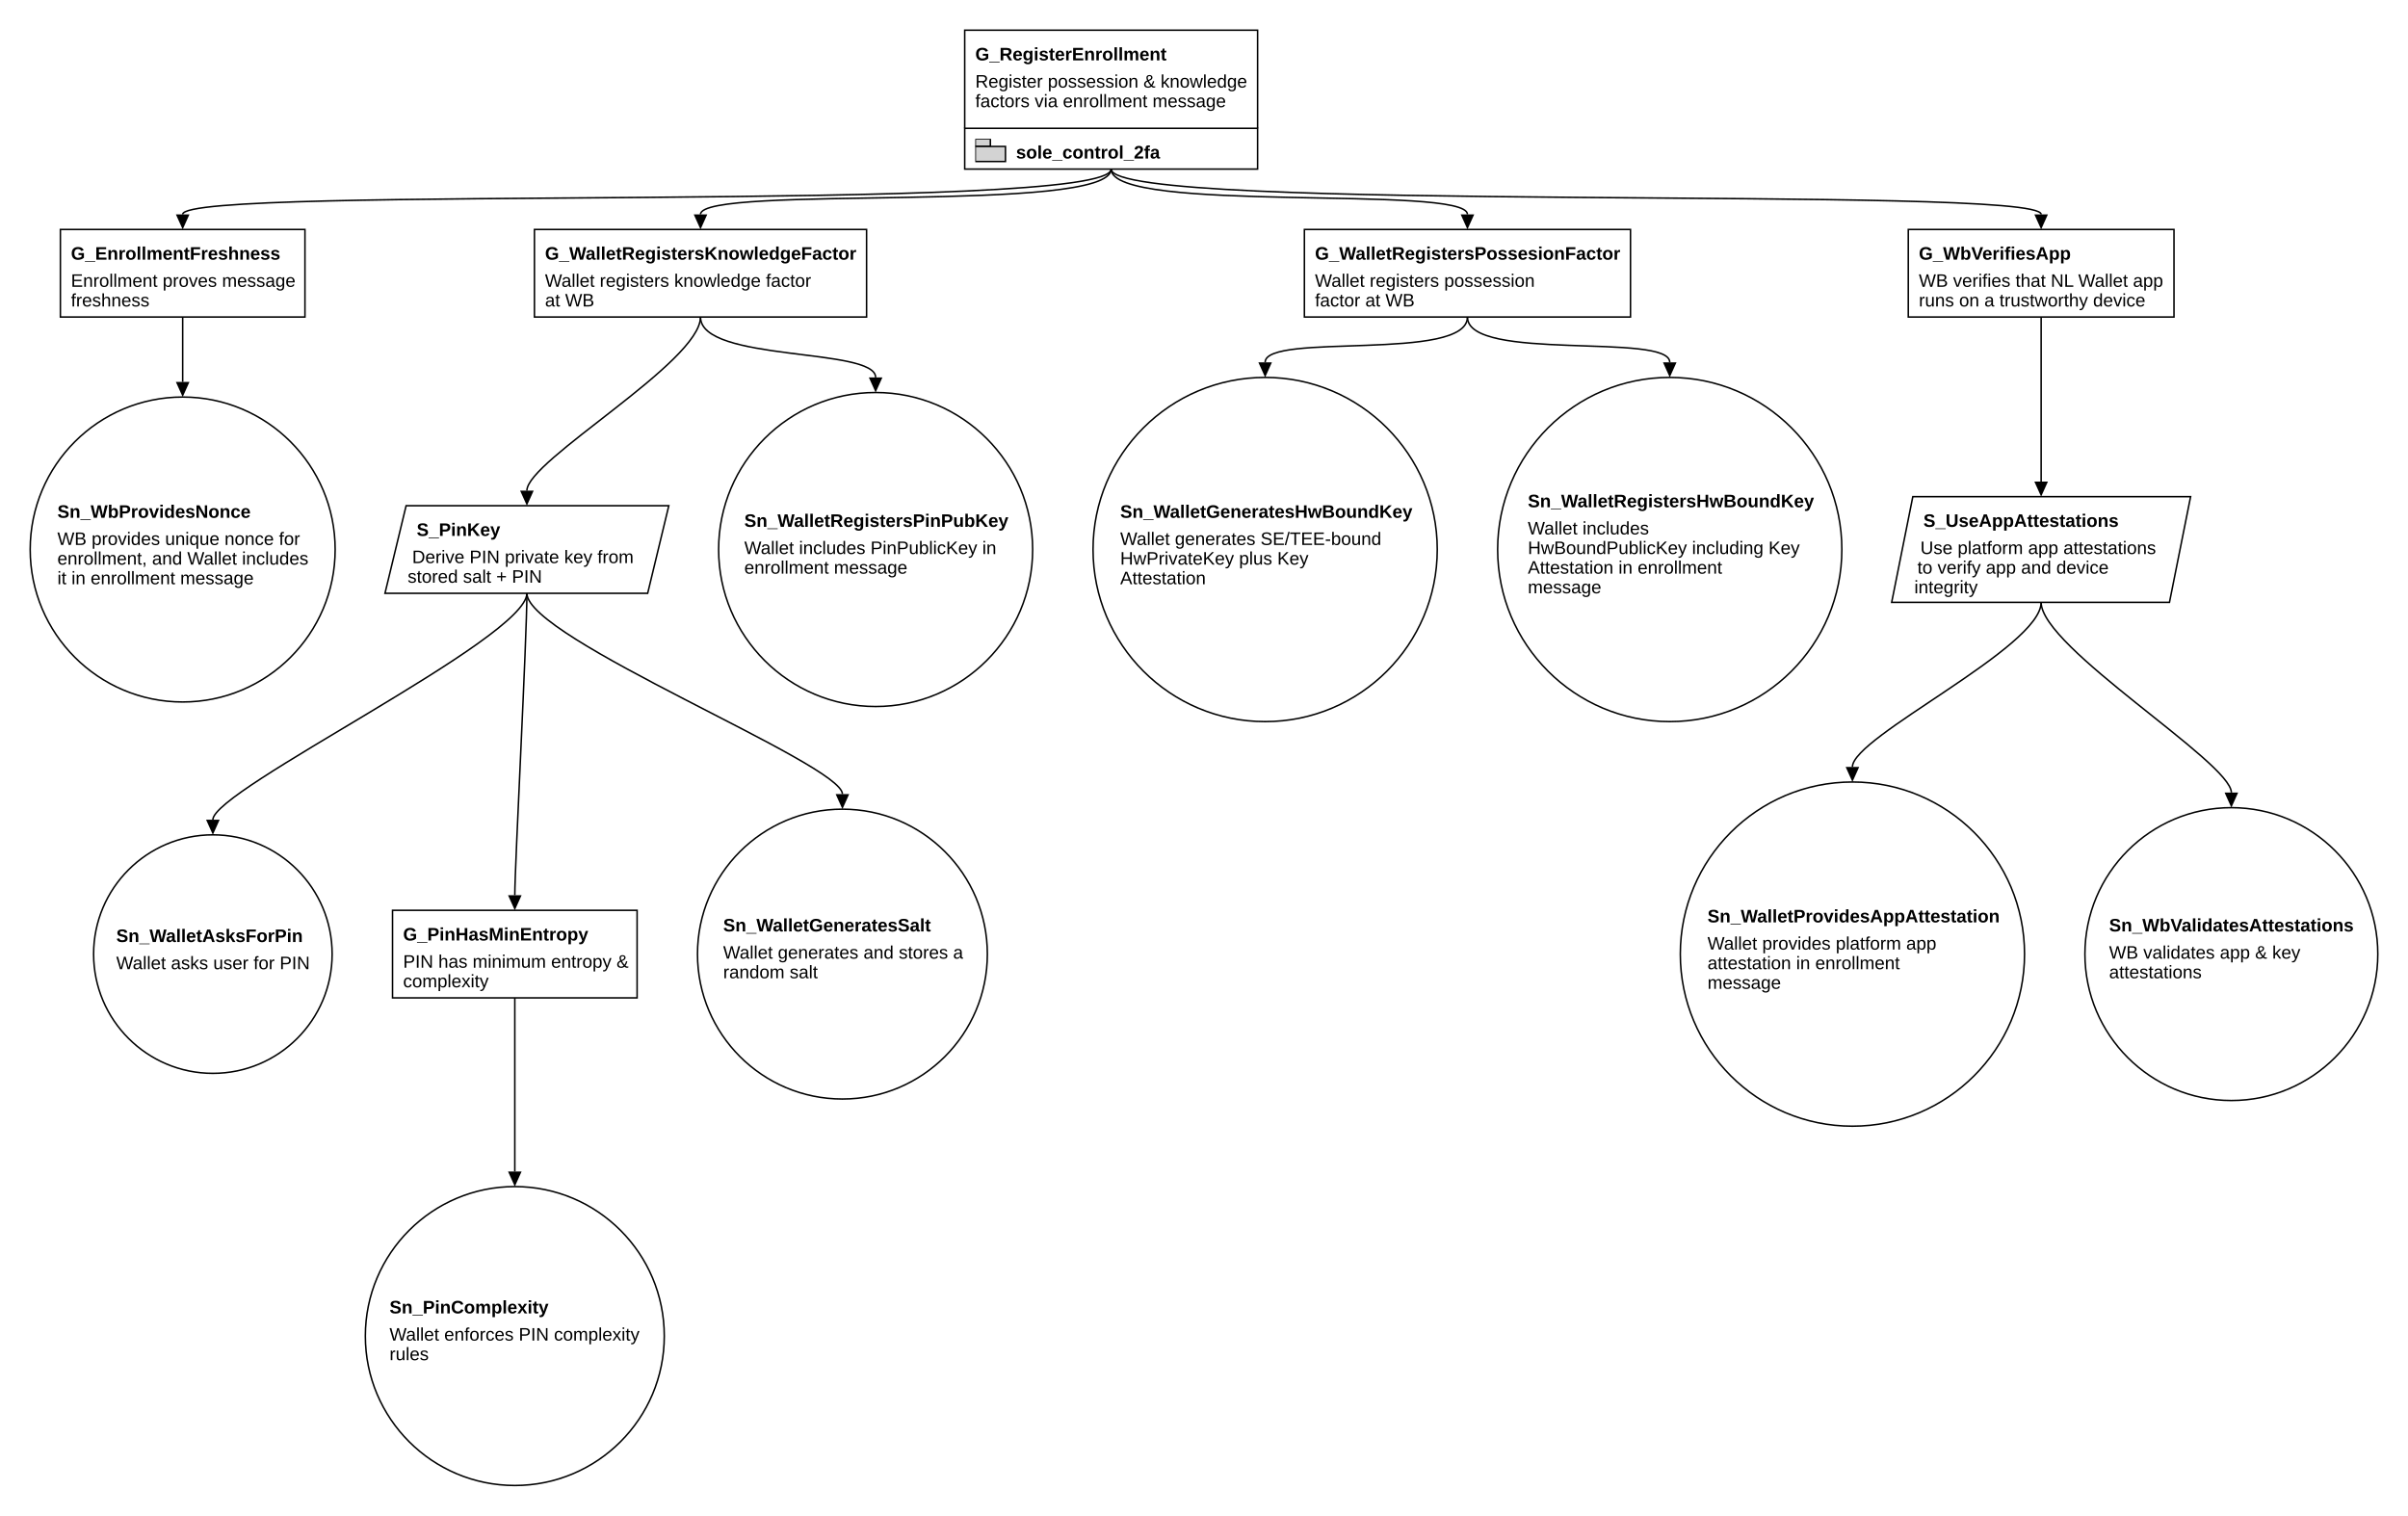
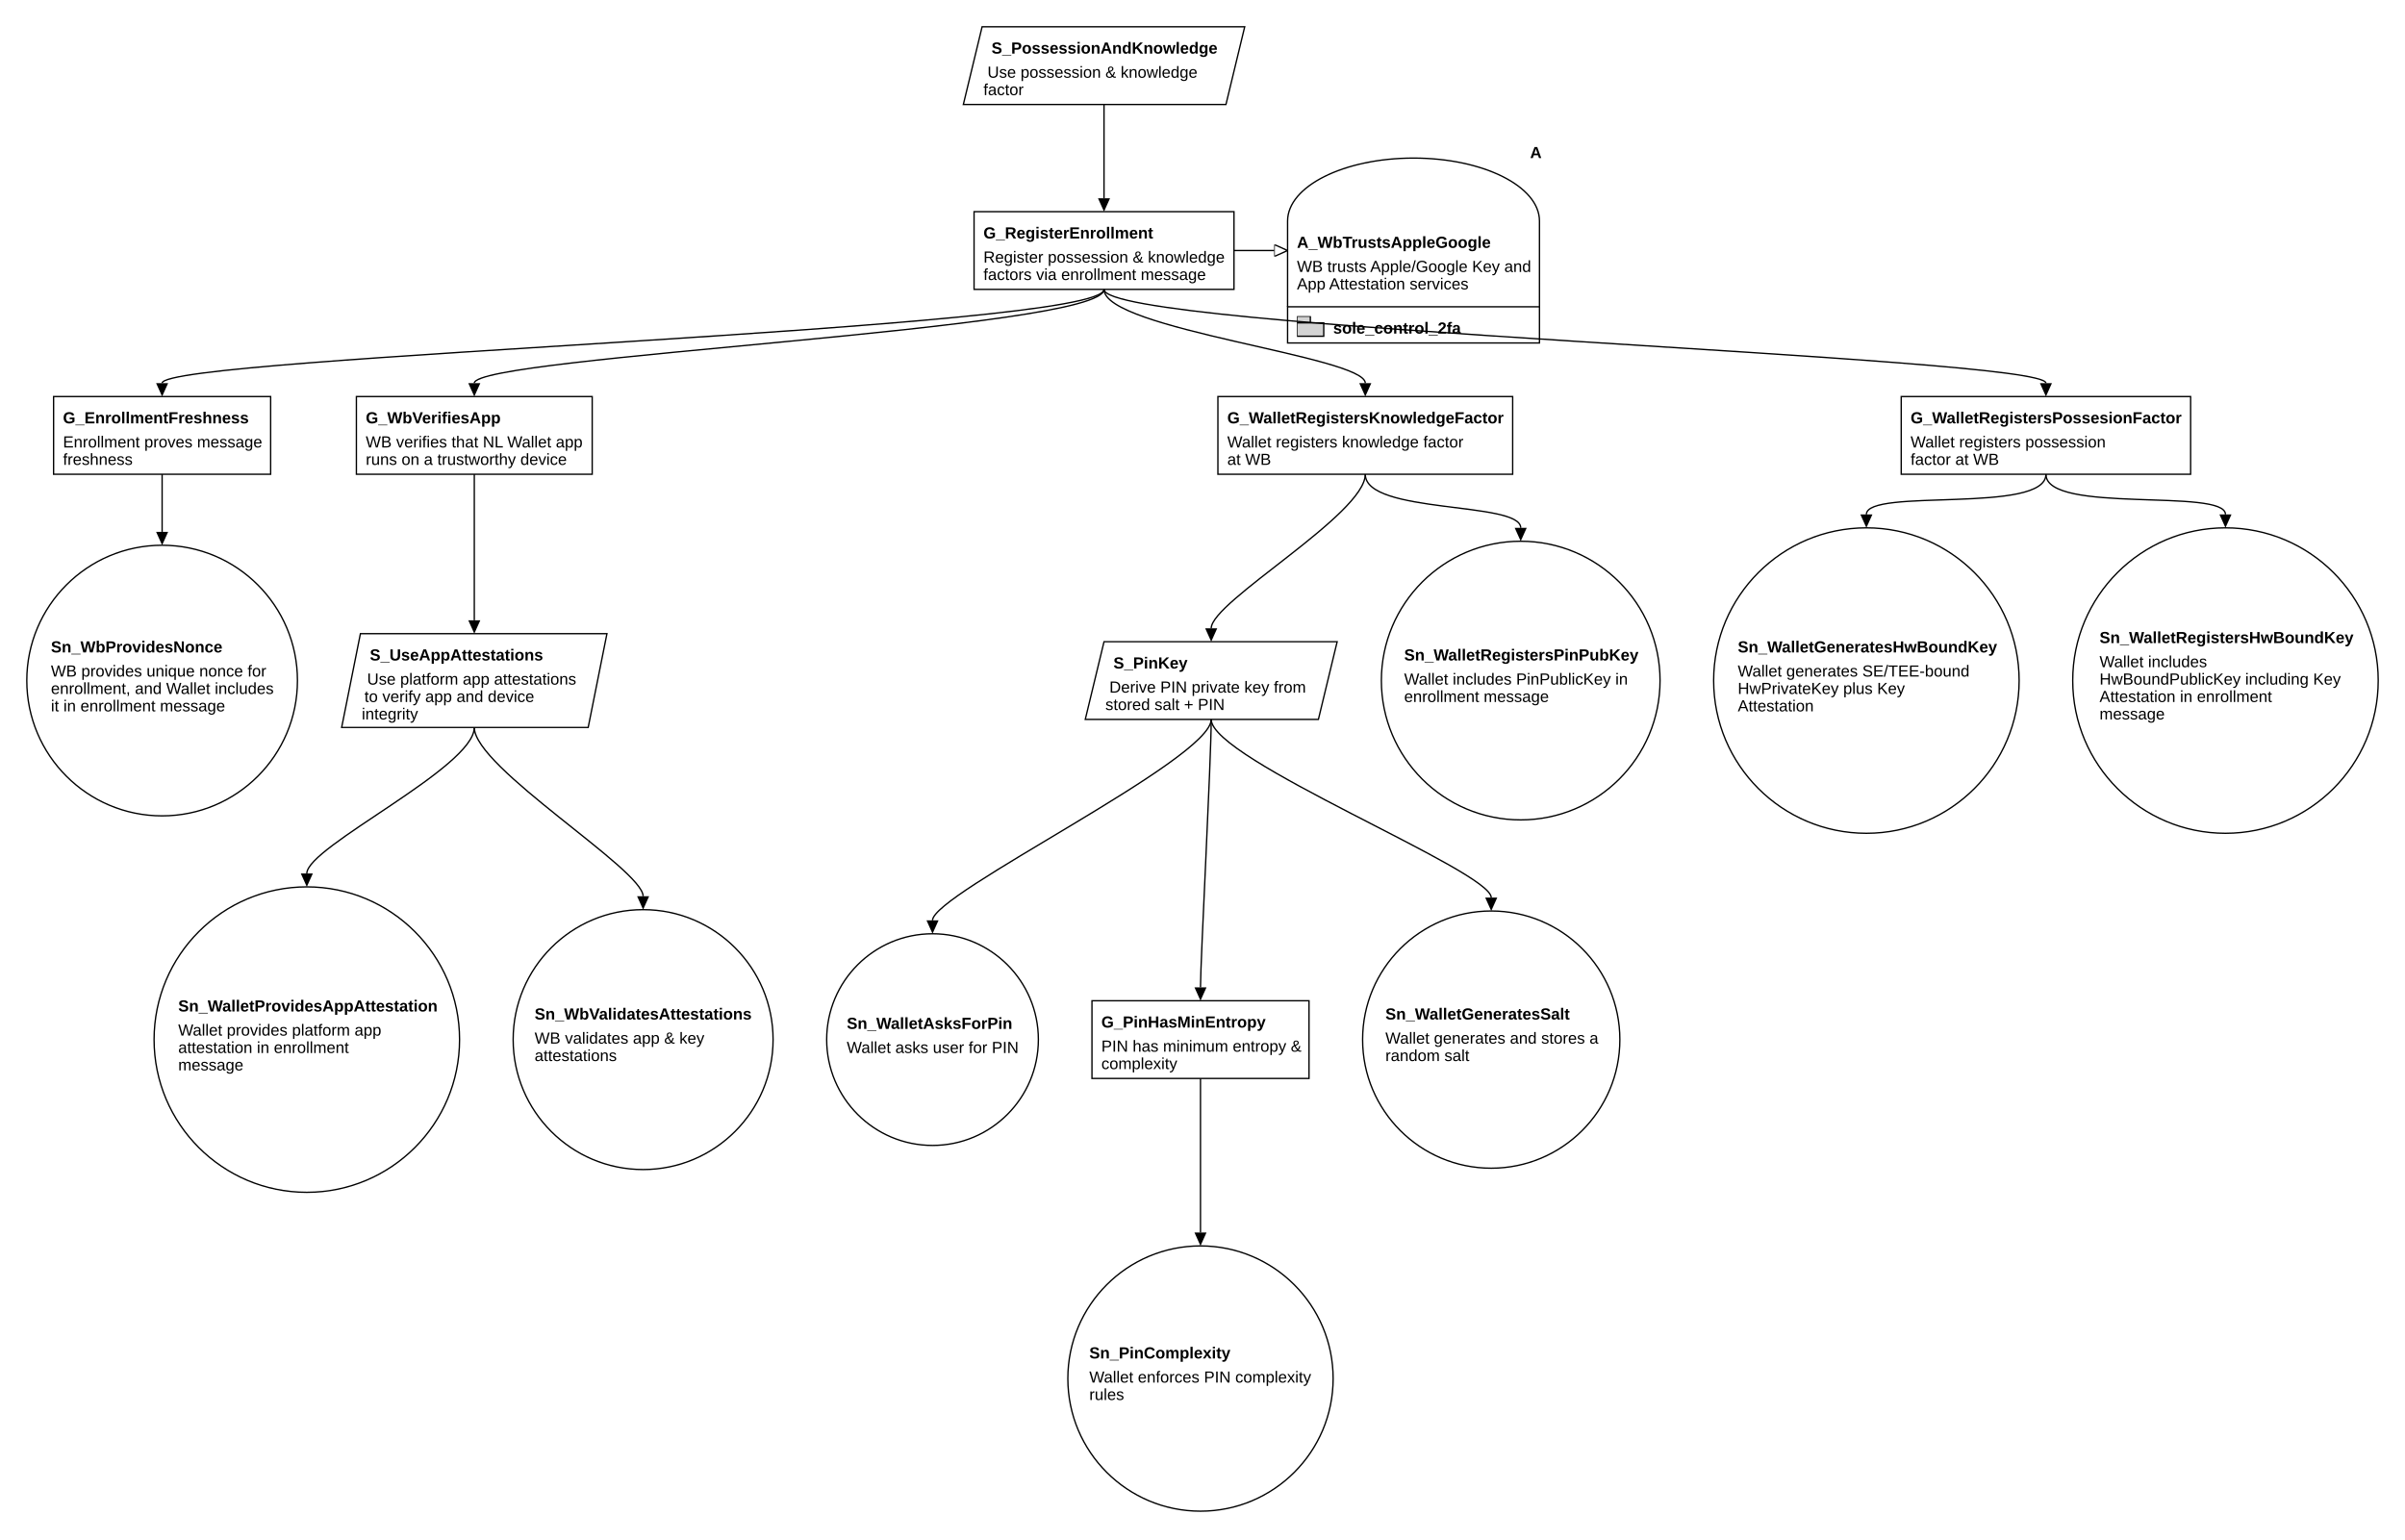
- <svg xmlns="http://www.w3.org/2000/svg" class="gsndiagram" viewBox="0 0 1595 1004">
+ <svg xmlns="http://www.w3.org/2000/svg" class="gsndiagram" viewBox="0 0 1795 1149">
  <defs>
    <marker id="supportedby_arrow" markerHeight="9" markerUnits="userSpaceOnUse" markerWidth="10" orient="auto-start-reverse" refX="0" refY="4.5">
      <polyline fill="black" points="0 0, 10 4.5, 0 9" />
+     </marker>
+     <marker id="incontextof_arrow" markerHeight="9" markerUnits="userSpaceOnUse" markerWidth="10" orient="auto-start-reverse" refX="0" refY="4.5">
+       <polyline fill-opacity="0" points="0 0, 10 4.5, 0 9, 0 0" stroke="black" stroke-width="1" />
    </marker>
    <symbol id="module_icon">
      <rect fill="lightgrey" height="5" stroke="black" stroke-width="1" width="10" x="0" y="0" />
      <rect fill="lightgrey" height="10" stroke="black" stroke-width="1" width="20" x="0" y="5" />
    </symbol>
  </defs>
  <style type="text/css">
svg { background-color: white;}

/* CSS to invert SVG for dark mode */ 
@media (prefers-color-scheme: dark) {
    svg { filter: invert(100%); background-color: black; }
}

</style>
-   <a href="sole-control-2fa.gsn.svg#node_g_registerenrollment">
-     <g class="gsn_module_sole_control_2fa gsnelem gsnawaygoal" id="node_g_registerenrollment">
-       <path class="border" d="M639,85 V20 H833 V85" fill-opacity="0" stroke="black" stroke-width="1" />
-       <text font-family="Liberation Sans, Arial, sans-serif" font-size="12px" font-weight="bold" x="646" y="40">G_RegisterEnrollment</text>
-       <text font-family="Liberation Sans, Arial, sans-serif" font-size="12px" x="646" y="58">Register possession &amp; knowledge</text>
-       <text font-family="Liberation Sans, Arial, sans-serif" font-size="12px" x="646" y="71">factors via enrollment message</text>
-       <a href="sole-control-2fa.gsn.svg#node_g_registerenrollment">
-         <path class="border" d="M639,85 H833 v27 H639 z" fill-opacity="0" stroke="black" stroke-width="1" />
-         <text font-family="Liberation Sans, Arial, sans-serif" font-size="12px" font-weight="bold" x="673" y="105">sole_control_2fa</text>
+   <a href="sole-control-2fa.gsn.svg#node_s_possessionandknowledge">
+     <g class="gsn_module_sole_control_2fa gsnelem gsnstgy" id="node_s_possessionandknowledge">
+       <path class="border" d="M733,20 L929,20 L915,78 L719,78 z" fill-opacity="0" stroke="black" stroke-width="1" />
+       <text font-family="Liberation Sans, Arial, sans-serif" font-size="12px" font-weight="bold" x="740" y="40">S_PossessionAndKnowledge</text>
+       <text font-family="Liberation Sans, Arial, sans-serif" font-size="12px" x="737" y="58">Use possession &amp; knowledge</text>
+       <text font-family="Liberation Sans, Arial, sans-serif" font-size="12px" x="734" y="71">factor</text>
+     </g>
+   </a>
+   <g class="gsn_module_sole_control_2fa_registration gsnelem gsngoal" id="node_g_registerenrollment">
+     <path class="border" d="M727,158 L921,158 L921,216 L727,216 z" fill-opacity="0" stroke="black" stroke-width="1" />
+     <text font-family="Liberation Sans, Arial, sans-serif" font-size="12px" font-weight="bold" x="734" y="178">G_RegisterEnrollment</text>
+     <text font-family="Liberation Sans, Arial, sans-serif" font-size="12px" x="734" y="196">Register possession &amp; knowledge</text>
+     <text font-family="Liberation Sans, Arial, sans-serif" font-size="12px" x="734" y="209">factors via enrollment message</text>
+   </g>
+   <a href="sole-control-2fa.gsn.svg#node_a_wbtrustsapplegoogle">
+     <g class="gsn_module_sole_control_2fa gsnelem gsnawayasmp" id="node_a_wbtrustsapplegoogle">
+       <path class="border" d="M961,229 V165 A94,47,0,0,1,1149,165 V229" fill-opacity="0" stroke="black" stroke-width="1" />
+       <text font-family="Liberation Sans, Arial, sans-serif" font-size="12px" font-weight="bold" x="968" y="185">A_WbTrustsAppleGoogle</text>
+       <text font-family="Liberation Sans, Arial, sans-serif" font-size="12px" x="968" y="203">WB trusts Apple/Google Key and</text>
+       <text font-family="Liberation Sans, Arial, sans-serif" font-size="12px" x="968" y="216">App Attestation services</text>
+       <a href="sole-control-2fa.gsn.svg#node_a_wbtrustsapplegoogle">
+         <path class="border" d="M961,229 H1149 v27 H961 z" fill-opacity="0" stroke="black" stroke-width="1" />
+         <text font-family="Liberation Sans, Arial, sans-serif" font-size="12px" font-weight="bold" x="995" y="249">sole_control_2fa</text>
      </a>
-       <use href="#module_icon" x="646" y="92" />
+       <use href="#module_icon" x="968" y="236" />
+       <text font-family="Liberation Sans, Arial, sans-serif" font-size="12px" font-weight="bold" x="1142" y="118">A</text>
    </g>
  </a>
  <g class="gsn_module_sole_control_2fa_registration gsnelem gsngoal" id="node_g_enrollmentfreshness">
-     <path class="border" d="M40,152 L202,152 L202,210 L40,210 z" fill-opacity="0" stroke="black" stroke-width="1" />
-     <text font-family="Liberation Sans, Arial, sans-serif" font-size="12px" font-weight="bold" x="47" y="172">G_EnrollmentFreshness</text>
-     <text font-family="Liberation Sans, Arial, sans-serif" font-size="12px" x="47" y="190">Enrollment proves message</text>
-     <text font-family="Liberation Sans, Arial, sans-serif" font-size="12px" x="47" y="203">freshness</text>
+     <path class="border" d="M40,296 L202,296 L202,354 L40,354 z" fill-opacity="0" stroke="black" stroke-width="1" />
+     <text font-family="Liberation Sans, Arial, sans-serif" font-size="12px" font-weight="bold" x="47" y="316">G_EnrollmentFreshness</text>
+     <text font-family="Liberation Sans, Arial, sans-serif" font-size="12px" x="47" y="334">Enrollment proves message</text>
+     <text font-family="Liberation Sans, Arial, sans-serif" font-size="12px" x="47" y="347">freshness</text>
+   </g>
+   <g class="gsn_module_sole_control_2fa_registration gsnelem gsngoal" id="node_g_wbverifiesapp">
+     <path class="border" d="M266,296 L442,296 L442,354 L266,354 z" fill-opacity="0" stroke="black" stroke-width="1" />
+     <text font-family="Liberation Sans, Arial, sans-serif" font-size="12px" font-weight="bold" x="273" y="316">G_WbVerifiesApp</text>
+     <text font-family="Liberation Sans, Arial, sans-serif" font-size="12px" x="273" y="334">WB verifies that NL Wallet app</text>
+     <text font-family="Liberation Sans, Arial, sans-serif" font-size="12px" x="273" y="347">runs on a trustworthy device</text>
  </g>
  <g class="gsn_module_sole_control_2fa_registration gsnelem gsngoal" id="node_g_walletregistersknowledgefactor">
-     <path class="border" d="M354,152 L574,152 L574,210 L354,210 z" fill-opacity="0" stroke="black" stroke-width="1" />
-     <text font-family="Liberation Sans, Arial, sans-serif" font-size="12px" font-weight="bold" x="361" y="172">G_WalletRegistersKnowledgeFactor</text>
-     <text font-family="Liberation Sans, Arial, sans-serif" font-size="12px" x="361" y="190">Wallet registers knowledge factor</text>
-     <text font-family="Liberation Sans, Arial, sans-serif" font-size="12px" x="361" y="203">at WB</text>
+     <path class="border" d="M909,296 L1129,296 L1129,354 L909,354 z" fill-opacity="0" stroke="black" stroke-width="1" />
+     <text font-family="Liberation Sans, Arial, sans-serif" font-size="12px" font-weight="bold" x="916" y="316">G_WalletRegistersKnowledgeFactor</text>
+     <text font-family="Liberation Sans, Arial, sans-serif" font-size="12px" x="916" y="334">Wallet registers knowledge factor</text>
+     <text font-family="Liberation Sans, Arial, sans-serif" font-size="12px" x="916" y="347">at WB</text>
  </g>
  <g class="gsn_module_sole_control_2fa_registration gsnelem gsngoal" id="node_g_walletregisterspossesionfactor">
-     <path class="border" d="M864,152 L1080,152 L1080,210 L864,210 z" fill-opacity="0" stroke="black" stroke-width="1" />
-     <text font-family="Liberation Sans, Arial, sans-serif" font-size="12px" font-weight="bold" x="871" y="172">G_WalletRegistersPossesionFactor</text>
-     <text font-family="Liberation Sans, Arial, sans-serif" font-size="12px" x="871" y="190">Wallet registers possession</text>
-     <text font-family="Liberation Sans, Arial, sans-serif" font-size="12px" x="871" y="203">factor at WB</text>
-   </g>
-   <g class="gsn_module_sole_control_2fa_registration gsnelem gsngoal" id="node_g_wbverifiesapp">
-     <path class="border" d="M1264,152 L1440,152 L1440,210 L1264,210 z" fill-opacity="0" stroke="black" stroke-width="1" />
-     <text font-family="Liberation Sans, Arial, sans-serif" font-size="12px" font-weight="bold" x="1271" y="172">G_WbVerifiesApp</text>
-     <text font-family="Liberation Sans, Arial, sans-serif" font-size="12px" x="1271" y="190">WB verifies that NL Wallet app</text>
-     <text font-family="Liberation Sans, Arial, sans-serif" font-size="12px" x="1271" y="203">runs on a trustworthy device</text>
+     <path class="border" d="M1419,296 L1635,296 L1635,354 L1419,354 z" fill-opacity="0" stroke="black" stroke-width="1" />
+     <text font-family="Liberation Sans, Arial, sans-serif" font-size="12px" font-weight="bold" x="1426" y="316">G_WalletRegistersPossesionFactor</text>
+     <text font-family="Liberation Sans, Arial, sans-serif" font-size="12px" x="1426" y="334">Wallet registers possession</text>
+     <text font-family="Liberation Sans, Arial, sans-serif" font-size="12px" x="1426" y="347">factor at WB</text>
  </g>
  <g class="gsn_module_sole_control_2fa_registration gsnelem gsnsltn" id="node_sn_wbprovidesnonce">
-     <path class="border" d="M20,364 a101,101,0,1,0,202,0 a101,101,0,1,0,-202,0 z" fill-opacity="0" stroke="black" stroke-width="1" />
-     <text font-family="Liberation Sans, Arial, sans-serif" font-size="12px" font-weight="bold" x="38" y="343">Sn_WbProvidesNonce</text>
-     <text font-family="Liberation Sans, Arial, sans-serif" font-size="12px" x="38" y="361">WB provides unique nonce for</text>
-     <text font-family="Liberation Sans, Arial, sans-serif" font-size="12px" x="38" y="374">enrollment, and Wallet includes</text>
-     <text font-family="Liberation Sans, Arial, sans-serif" font-size="12px" x="38" y="387">it in enrollment message</text>
+     <path class="border" d="M20,508 a101,101,0,1,0,202,0 a101,101,0,1,0,-202,0 z" fill-opacity="0" stroke="black" stroke-width="1" />
+     <text font-family="Liberation Sans, Arial, sans-serif" font-size="12px" font-weight="bold" x="38" y="487">Sn_WbProvidesNonce</text>
+     <text font-family="Liberation Sans, Arial, sans-serif" font-size="12px" x="38" y="505">WB provides unique nonce for</text>
+     <text font-family="Liberation Sans, Arial, sans-serif" font-size="12px" x="38" y="518">enrollment, and Wallet includes</text>
+     <text font-family="Liberation Sans, Arial, sans-serif" font-size="12px" x="38" y="531">it in enrollment message</text>
+   </g>
+   <g class="gsn_module_sole_control_2fa_registration gsnelem gsnstgy" id="node_s_useappattestations">
+     <path class="border" d="M269,473 L453,473 L439,543 L255,543 z" fill-opacity="0" stroke="black" stroke-width="1" />
+     <text font-family="Liberation Sans, Arial, sans-serif" font-size="12px" font-weight="bold" x="276" y="493">S_UseAppAttestations</text>
+     <text font-family="Liberation Sans, Arial, sans-serif" font-size="12px" x="274" y="511">Use platform app attestations</text>
+     <text font-family="Liberation Sans, Arial, sans-serif" font-size="12px" x="272" y="524">to verify app and device</text>
+     <text font-family="Liberation Sans, Arial, sans-serif" font-size="12px" x="270" y="537">integrity</text>
  </g>
  <g class="gsn_module_sole_control_2fa_registration gsnelem gsnstgy" id="node_s_pinkey">
-     <path class="border" d="M269,335 L443,335 L429,393 L255,393 z" fill-opacity="0" stroke="black" stroke-width="1" />
-     <text font-family="Liberation Sans, Arial, sans-serif" font-size="12px" font-weight="bold" x="276" y="355">S_PinKey</text>
-     <text font-family="Liberation Sans, Arial, sans-serif" font-size="12px" x="273" y="373">Derive PIN private key from</text>
-     <text font-family="Liberation Sans, Arial, sans-serif" font-size="12px" x="270" y="386">stored salt + PIN</text>
+     <path class="border" d="M824,479 L998,479 L984,537 L810,537 z" fill-opacity="0" stroke="black" stroke-width="1" />
+     <text font-family="Liberation Sans, Arial, sans-serif" font-size="12px" font-weight="bold" x="831" y="499">S_PinKey</text>
+     <text font-family="Liberation Sans, Arial, sans-serif" font-size="12px" x="828" y="517">Derive PIN private key from</text>
+     <text font-family="Liberation Sans, Arial, sans-serif" font-size="12px" x="825" y="530">stored salt + PIN</text>
  </g>
  <g class="gsn_module_sole_control_2fa_registration gsnelem gsnsltn" id="node_sn_walletregisterspinpubkey">
-     <path class="border" d="M476,364 a104,104,0,1,0,208,0 a104,104,0,1,0,-208,0 z" fill-opacity="0" stroke="black" stroke-width="1" />
-     <text font-family="Liberation Sans, Arial, sans-serif" font-size="12px" font-weight="bold" x="493" y="349">Sn_WalletRegistersPinPubKey</text>
-     <text font-family="Liberation Sans, Arial, sans-serif" font-size="12px" x="493" y="367">Wallet includes PinPublicKey in</text>
-     <text font-family="Liberation Sans, Arial, sans-serif" font-size="12px" x="493" y="380">enrollment message</text>
+     <path class="border" d="M1031,508 a104,104,0,1,0,208,0 a104,104,0,1,0,-208,0 z" fill-opacity="0" stroke="black" stroke-width="1" />
+     <text font-family="Liberation Sans, Arial, sans-serif" font-size="12px" font-weight="bold" x="1048" y="493">Sn_WalletRegistersPinPubKey</text>
+     <text font-family="Liberation Sans, Arial, sans-serif" font-size="12px" x="1048" y="511">Wallet includes PinPublicKey in</text>
+     <text font-family="Liberation Sans, Arial, sans-serif" font-size="12px" x="1048" y="524">enrollment message</text>
  </g>
  <g class="gsn_module_sole_control_2fa_registration gsnelem gsnsltn" id="node_sn_walletgenerateshwboundkey">
-     <path class="border" d="M724,364 a114,114,0,1,0,228,0 a114,114,0,1,0,-228,0 z" fill-opacity="0" stroke="black" stroke-width="1" />
-     <text font-family="Liberation Sans, Arial, sans-serif" font-size="12px" font-weight="bold" x="742" y="343">Sn_WalletGeneratesHwBoundKey</text>
-     <text font-family="Liberation Sans, Arial, sans-serif" font-size="12px" x="742" y="361">Wallet generates SE/TEE-bound</text>
-     <text font-family="Liberation Sans, Arial, sans-serif" font-size="12px" x="742" y="374">HwPrivateKey plus Key</text>
-     <text font-family="Liberation Sans, Arial, sans-serif" font-size="12px" x="742" y="387">Attestation</text>
+     <path class="border" d="M1279,508 a114,114,0,1,0,228,0 a114,114,0,1,0,-228,0 z" fill-opacity="0" stroke="black" stroke-width="1" />
+     <text font-family="Liberation Sans, Arial, sans-serif" font-size="12px" font-weight="bold" x="1297" y="487">Sn_WalletGeneratesHwBoundKey</text>
+     <text font-family="Liberation Sans, Arial, sans-serif" font-size="12px" x="1297" y="505">Wallet generates SE/TEE-bound</text>
+     <text font-family="Liberation Sans, Arial, sans-serif" font-size="12px" x="1297" y="518">HwPrivateKey plus Key</text>
+     <text font-family="Liberation Sans, Arial, sans-serif" font-size="12px" x="1297" y="531">Attestation</text>
  </g>
  <g class="gsn_module_sole_control_2fa_registration gsnelem gsnsltn" id="node_sn_walletregistershwboundkey">
-     <path class="border" d="M992,364 a114,114,0,1,0,228,0 a114,114,0,1,0,-228,0 z" fill-opacity="0" stroke="black" stroke-width="1" />
-     <text font-family="Liberation Sans, Arial, sans-serif" font-size="12px" font-weight="bold" x="1012" y="336">Sn_WalletRegistersHwBoundKey</text>
-     <text font-family="Liberation Sans, Arial, sans-serif" font-size="12px" x="1012" y="354">Wallet includes</text>
-     <text font-family="Liberation Sans, Arial, sans-serif" font-size="12px" x="1012" y="367">HwBoundPublicKey including Key</text>
-     <text font-family="Liberation Sans, Arial, sans-serif" font-size="12px" x="1012" y="380">Attestation in enrollment</text>
-     <text font-family="Liberation Sans, Arial, sans-serif" font-size="12px" x="1012" y="393">message</text>
+     <path class="border" d="M1547,508 a114,114,0,1,0,228,0 a114,114,0,1,0,-228,0 z" fill-opacity="0" stroke="black" stroke-width="1" />
+     <text font-family="Liberation Sans, Arial, sans-serif" font-size="12px" font-weight="bold" x="1567" y="480">Sn_WalletRegistersHwBoundKey</text>
+     <text font-family="Liberation Sans, Arial, sans-serif" font-size="12px" x="1567" y="498">Wallet includes</text>
+     <text font-family="Liberation Sans, Arial, sans-serif" font-size="12px" x="1567" y="511">HwBoundPublicKey including Key</text>
+     <text font-family="Liberation Sans, Arial, sans-serif" font-size="12px" x="1567" y="524">Attestation in enrollment</text>
+     <text font-family="Liberation Sans, Arial, sans-serif" font-size="12px" x="1567" y="537">message</text>
  </g>
-   <g class="gsn_module_sole_control_2fa_registration gsnelem gsnstgy" id="node_s_useappattestations">
-     <path class="border" d="M1267,329 L1451,329 L1437,399 L1253,399 z" fill-opacity="0" stroke="black" stroke-width="1" />
-     <text font-family="Liberation Sans, Arial, sans-serif" font-size="12px" font-weight="bold" x="1274" y="349">S_UseAppAttestations</text>
-     <text font-family="Liberation Sans, Arial, sans-serif" font-size="12px" x="1272" y="367">Use platform app attestations</text>
-     <text font-family="Liberation Sans, Arial, sans-serif" font-size="12px" x="1270" y="380">to verify app and device</text>
-     <text font-family="Liberation Sans, Arial, sans-serif" font-size="12px" x="1268" y="393">integrity</text>
+   <g class="gsn_module_sole_control_2fa_registration gsnelem gsnsltn" id="node_sn_walletprovidesappattestation">
+     <path class="border" d="M115,776 a114,114,0,1,0,228,0 a114,114,0,1,0,-228,0 z" fill-opacity="0" stroke="black" stroke-width="1" />
+     <text font-family="Liberation Sans, Arial, sans-serif" font-size="12px" font-weight="bold" x="133" y="755">Sn_WalletProvidesAppAttestation</text>
+     <text font-family="Liberation Sans, Arial, sans-serif" font-size="12px" x="133" y="773">Wallet provides platform app</text>
+     <text font-family="Liberation Sans, Arial, sans-serif" font-size="12px" x="133" y="786">attestation in enrollment</text>
+     <text font-family="Liberation Sans, Arial, sans-serif" font-size="12px" x="133" y="799">message</text>
+   </g>
+   <g class="gsn_module_sole_control_2fa_registration gsnelem gsnsltn" id="node_sn_wbvalidatesattestations">
+     <path class="border" d="M383,776 a97,97,0,1,0,194,0 a97,97,0,1,0,-194,0 z" fill-opacity="0" stroke="black" stroke-width="1" />
+     <text font-family="Liberation Sans, Arial, sans-serif" font-size="12px" font-weight="bold" x="399" y="761">Sn_WbValidatesAttestations</text>
+     <text font-family="Liberation Sans, Arial, sans-serif" font-size="12px" x="399" y="779">WB validates app &amp; key</text>
+     <text font-family="Liberation Sans, Arial, sans-serif" font-size="12px" x="399" y="792">attestations</text>
  </g>
  <g class="gsn_module_sole_control_2fa_registration gsnelem gsnsltn" id="node_sn_walletasksforpin">
-     <path class="border" d="M62,632 a79,79,0,1,0,158,0 a79,79,0,1,0,-158,0 z" fill-opacity="0" stroke="black" stroke-width="1" />
-     <text font-family="Liberation Sans, Arial, sans-serif" font-size="12px" font-weight="bold" x="77" y="624">Sn_WalletAsksForPin</text>
-     <text font-family="Liberation Sans, Arial, sans-serif" font-size="12px" x="77" y="642">Wallet asks user for PIN</text>
+     <path class="border" d="M617,776 a79,79,0,1,0,158,0 a79,79,0,1,0,-158,0 z" fill-opacity="0" stroke="black" stroke-width="1" />
+     <text font-family="Liberation Sans, Arial, sans-serif" font-size="12px" font-weight="bold" x="632" y="768">Sn_WalletAsksForPin</text>
+     <text font-family="Liberation Sans, Arial, sans-serif" font-size="12px" x="632" y="786">Wallet asks user for PIN</text>
  </g>
  <g class="gsn_module_sole_control_2fa_registration gsnelem gsngoal" id="node_g_pinhasminentropy">
-     <path class="border" d="M260,603 L422,603 L422,661 L260,661 z" fill-opacity="0" stroke="black" stroke-width="1" />
-     <text font-family="Liberation Sans, Arial, sans-serif" font-size="12px" font-weight="bold" x="267" y="623">G_PinHasMinEntropy</text>
-     <text font-family="Liberation Sans, Arial, sans-serif" font-size="12px" x="267" y="641">PIN has minimum entropy &amp;</text>
-     <text font-family="Liberation Sans, Arial, sans-serif" font-size="12px" x="267" y="654">complexity</text>
+     <path class="border" d="M815,747 L977,747 L977,805 L815,805 z" fill-opacity="0" stroke="black" stroke-width="1" />
+     <text font-family="Liberation Sans, Arial, sans-serif" font-size="12px" font-weight="bold" x="822" y="767">G_PinHasMinEntropy</text>
+     <text font-family="Liberation Sans, Arial, sans-serif" font-size="12px" x="822" y="785">PIN has minimum entropy &amp;</text>
+     <text font-family="Liberation Sans, Arial, sans-serif" font-size="12px" x="822" y="798">complexity</text>
  </g>
  <g class="gsn_module_sole_control_2fa_registration gsnelem gsnsltn" id="node_sn_walletgeneratessalt">
-     <path class="border" d="M462,632 a96,96,0,1,0,192,0 a96,96,0,1,0,-192,0 z" fill-opacity="0" stroke="black" stroke-width="1" />
-     <text font-family="Liberation Sans, Arial, sans-serif" font-size="12px" font-weight="bold" x="479" y="617">Sn_WalletGeneratesSalt</text>
-     <text font-family="Liberation Sans, Arial, sans-serif" font-size="12px" x="479" y="635">Wallet generates and stores a</text>
-     <text font-family="Liberation Sans, Arial, sans-serif" font-size="12px" x="479" y="648">random salt</text>
-   </g>
-   <g class="gsn_module_sole_control_2fa_registration gsnelem gsnsltn" id="node_sn_walletprovidesappattestation">
-     <path class="border" d="M1113,632 a114,114,0,1,0,228,0 a114,114,0,1,0,-228,0 z" fill-opacity="0" stroke="black" stroke-width="1" />
-     <text font-family="Liberation Sans, Arial, sans-serif" font-size="12px" font-weight="bold" x="1131" y="611">Sn_WalletProvidesAppAttestation</text>
-     <text font-family="Liberation Sans, Arial, sans-serif" font-size="12px" x="1131" y="629">Wallet provides platform app</text>
-     <text font-family="Liberation Sans, Arial, sans-serif" font-size="12px" x="1131" y="642">attestation in enrollment</text>
-     <text font-family="Liberation Sans, Arial, sans-serif" font-size="12px" x="1131" y="655">message</text>
-   </g>
-   <g class="gsn_module_sole_control_2fa_registration gsnelem gsnsltn" id="node_sn_wbvalidatesattestations">
-     <path class="border" d="M1381,632 a97,97,0,1,0,194,0 a97,97,0,1,0,-194,0 z" fill-opacity="0" stroke="black" stroke-width="1" />
-     <text font-family="Liberation Sans, Arial, sans-serif" font-size="12px" font-weight="bold" x="1397" y="617">Sn_WbValidatesAttestations</text>
-     <text font-family="Liberation Sans, Arial, sans-serif" font-size="12px" x="1397" y="635">WB validates app &amp; key</text>
-     <text font-family="Liberation Sans, Arial, sans-serif" font-size="12px" x="1397" y="648">attestations</text>
+     <path class="border" d="M1017,776 a96,96,0,1,0,192,0 a96,96,0,1,0,-192,0 z" fill-opacity="0" stroke="black" stroke-width="1" />
+     <text font-family="Liberation Sans, Arial, sans-serif" font-size="12px" font-weight="bold" x="1034" y="761">Sn_WalletGeneratesSalt</text>
+     <text font-family="Liberation Sans, Arial, sans-serif" font-size="12px" x="1034" y="779">Wallet generates and stores a</text>
+     <text font-family="Liberation Sans, Arial, sans-serif" font-size="12px" x="1034" y="792">random salt</text>
  </g>
  <g class="gsn_module_sole_control_2fa_registration gsnelem gsnsltn" id="node_sn_pincomplexity">
-     <path class="border" d="M242,885 a99,99,0,1,0,198,0 a99,99,0,1,0,-198,0 z" fill-opacity="0" stroke="black" stroke-width="1" />
-     <text font-family="Liberation Sans, Arial, sans-serif" font-size="12px" font-weight="bold" x="258" y="870">Sn_PinComplexity</text>
-     <text font-family="Liberation Sans, Arial, sans-serif" font-size="12px" x="258" y="888">Wallet enforces PIN complexity</text>
-     <text font-family="Liberation Sans, Arial, sans-serif" font-size="12px" x="258" y="901">rules</text>
+     <path class="border" d="M797,1029 a99,99,0,1,0,198,0 a99,99,0,1,0,-198,0 z" fill-opacity="0" stroke="black" stroke-width="1" />
+     <text font-family="Liberation Sans, Arial, sans-serif" font-size="12px" font-weight="bold" x="813" y="1014">Sn_PinComplexity</text>
+     <text font-family="Liberation Sans, Arial, sans-serif" font-size="12px" x="813" y="1032">Wallet enforces PIN complexity</text>
+     <text font-family="Liberation Sans, Arial, sans-serif" font-size="12px" x="813" y="1045">rules</text>
  </g>
-   <path class="gsnedge gsninspby" d="M121,210 C121,240,121,233,121,253" fill-opacity="0" marker-end="url(#supportedby_arrow)" stroke="black" stroke-width="1" />
-   <path class="gsnedge gsninspby" d="M341,661 C341,691,341,756,341,776" fill-opacity="0" marker-end="url(#supportedby_arrow)" stroke="black" stroke-width="1" />
-   <path class="gsnedge gsninspby" d="M736,112 C736,142,121,122,121,142" fill-opacity="0" marker-end="url(#supportedby_arrow)" stroke="black" stroke-width="1" />
-   <path class="gsnedge gsninspby" d="M736,112 C736,142,464,122,464,142" fill-opacity="0" marker-end="url(#supportedby_arrow)" stroke="black" stroke-width="1" />
-   <path class="gsnedge gsninspby" d="M736,112 C736,142,972,122,972,142" fill-opacity="0" marker-end="url(#supportedby_arrow)" stroke="black" stroke-width="1" />
-   <path class="gsnedge gsninspby" d="M736,112 C736,142,1352,122,1352,142" fill-opacity="0" marker-end="url(#supportedby_arrow)" stroke="black" stroke-width="1" />
-   <path class="gsnedge gsninspby" d="M464,210 C464,240,349,305,349,325" fill-opacity="0" marker-end="url(#supportedby_arrow)" stroke="black" stroke-width="1" />
-   <path class="gsnedge gsninspby" d="M464,210 C464,240,580,230,580,250" fill-opacity="0" marker-end="url(#supportedby_arrow)" stroke="black" stroke-width="1" />
-   <path class="gsnedge gsninspby" d="M972,210 C972,240,838,220,838,240" fill-opacity="0" marker-end="url(#supportedby_arrow)" stroke="black" stroke-width="1" />
-   <path class="gsnedge gsninspby" d="M972,210 C972,240,1106,220,1106,240" fill-opacity="0" marker-end="url(#supportedby_arrow)" stroke="black" stroke-width="1" />
-   <path class="gsnedge gsninspby" d="M1352,210 C1352,240,1352,299,1352,319" fill-opacity="0" marker-end="url(#supportedby_arrow)" stroke="black" stroke-width="1" />
-   <path class="gsnedge gsninspby" d="M349,393 C349,423,341,573,341,593" fill-opacity="0" marker-end="url(#supportedby_arrow)" stroke="black" stroke-width="1" />
-   <path class="gsnedge gsninspby" d="M349,393 C349,423,141,523,141,543" fill-opacity="0" marker-end="url(#supportedby_arrow)" stroke="black" stroke-width="1" />
-   <path class="gsnedge gsninspby" d="M349,393 C349,423,558,506,558,526" fill-opacity="0" marker-end="url(#supportedby_arrow)" stroke="black" stroke-width="1" />
-   <path class="gsnedge gsninspby" d="M1352,399 C1352,429,1227,488,1227,508" fill-opacity="0" marker-end="url(#supportedby_arrow)" stroke="black" stroke-width="1" />
-   <path class="gsnedge gsninspby" d="M1352,399 C1352,429,1478,505,1478,525" fill-opacity="0" marker-end="url(#supportedby_arrow)" stroke="black" stroke-width="1" />
+   <path class="gsnedge gsninspby" d="M121,354 C121,384,121,377,121,397" fill-opacity="0" marker-end="url(#supportedby_arrow)" stroke="black" stroke-width="1" />
+   <path class="gsnedge gsninspby" d="M896,805 C896,835,896,900,896,920" fill-opacity="0" marker-end="url(#supportedby_arrow)" stroke="black" stroke-width="1" />
+   <path class="gsnedge gsninctxt" d="M921,187 C951,187,931,187,951,187" fill-opacity="0" marker-end="url(#incontextof_arrow)" stroke="black" stroke-width="1" />
+   <path class="gsnedge gsninspby" d="M824,216 C824,246,121,266,121,286" fill-opacity="0" marker-end="url(#supportedby_arrow)" stroke="black" stroke-width="1" />
+   <path class="gsnedge gsninspby" d="M824,216 C824,246,1019,266,1019,286" fill-opacity="0" marker-end="url(#supportedby_arrow)" stroke="black" stroke-width="1" />
+   <path class="gsnedge gsninspby" d="M824,216 C824,246,1527,266,1527,286" fill-opacity="0" marker-end="url(#supportedby_arrow)" stroke="black" stroke-width="1" />
+   <path class="gsnedge gsninspby" d="M824,216 C824,246,354,266,354,286" fill-opacity="0" marker-end="url(#supportedby_arrow)" stroke="black" stroke-width="1" />
+   <path class="gsnedge gsninspby" d="M1019,354 C1019,384,904,449,904,469" fill-opacity="0" marker-end="url(#supportedby_arrow)" stroke="black" stroke-width="1" />
+   <path class="gsnedge gsninspby" d="M1019,354 C1019,384,1135,374,1135,394" fill-opacity="0" marker-end="url(#supportedby_arrow)" stroke="black" stroke-width="1" />
+   <path class="gsnedge gsninspby" d="M1527,354 C1527,384,1393,364,1393,384" fill-opacity="0" marker-end="url(#supportedby_arrow)" stroke="black" stroke-width="1" />
+   <path class="gsnedge gsninspby" d="M1527,354 C1527,384,1661,364,1661,384" fill-opacity="0" marker-end="url(#supportedby_arrow)" stroke="black" stroke-width="1" />
+   <path class="gsnedge gsninspby" d="M354,354 C354,384,354,443,354,463" fill-opacity="0" marker-end="url(#supportedby_arrow)" stroke="black" stroke-width="1" />
+   <path class="gsnedge gsninspby" d="M904,537 C904,567,896,717,896,737" fill-opacity="0" marker-end="url(#supportedby_arrow)" stroke="black" stroke-width="1" />
+   <path class="gsnedge gsninspby" d="M904,537 C904,567,696,667,696,687" fill-opacity="0" marker-end="url(#supportedby_arrow)" stroke="black" stroke-width="1" />
+   <path class="gsnedge gsninspby" d="M904,537 C904,567,1113,650,1113,670" fill-opacity="0" marker-end="url(#supportedby_arrow)" stroke="black" stroke-width="1" />
+   <path class="gsnedge gsninspby" d="M824,78 C824,108,824,128,824,148" fill-opacity="0" marker-end="url(#supportedby_arrow)" stroke="black" stroke-width="1" />
+   <path class="gsnedge gsninspby" d="M354,543 C354,573,229,632,229,652" fill-opacity="0" marker-end="url(#supportedby_arrow)" stroke="black" stroke-width="1" />
+   <path class="gsnedge gsninspby" d="M354,543 C354,573,480,649,480,669" fill-opacity="0" marker-end="url(#supportedby_arrow)" stroke="black" stroke-width="1" />
</svg>
